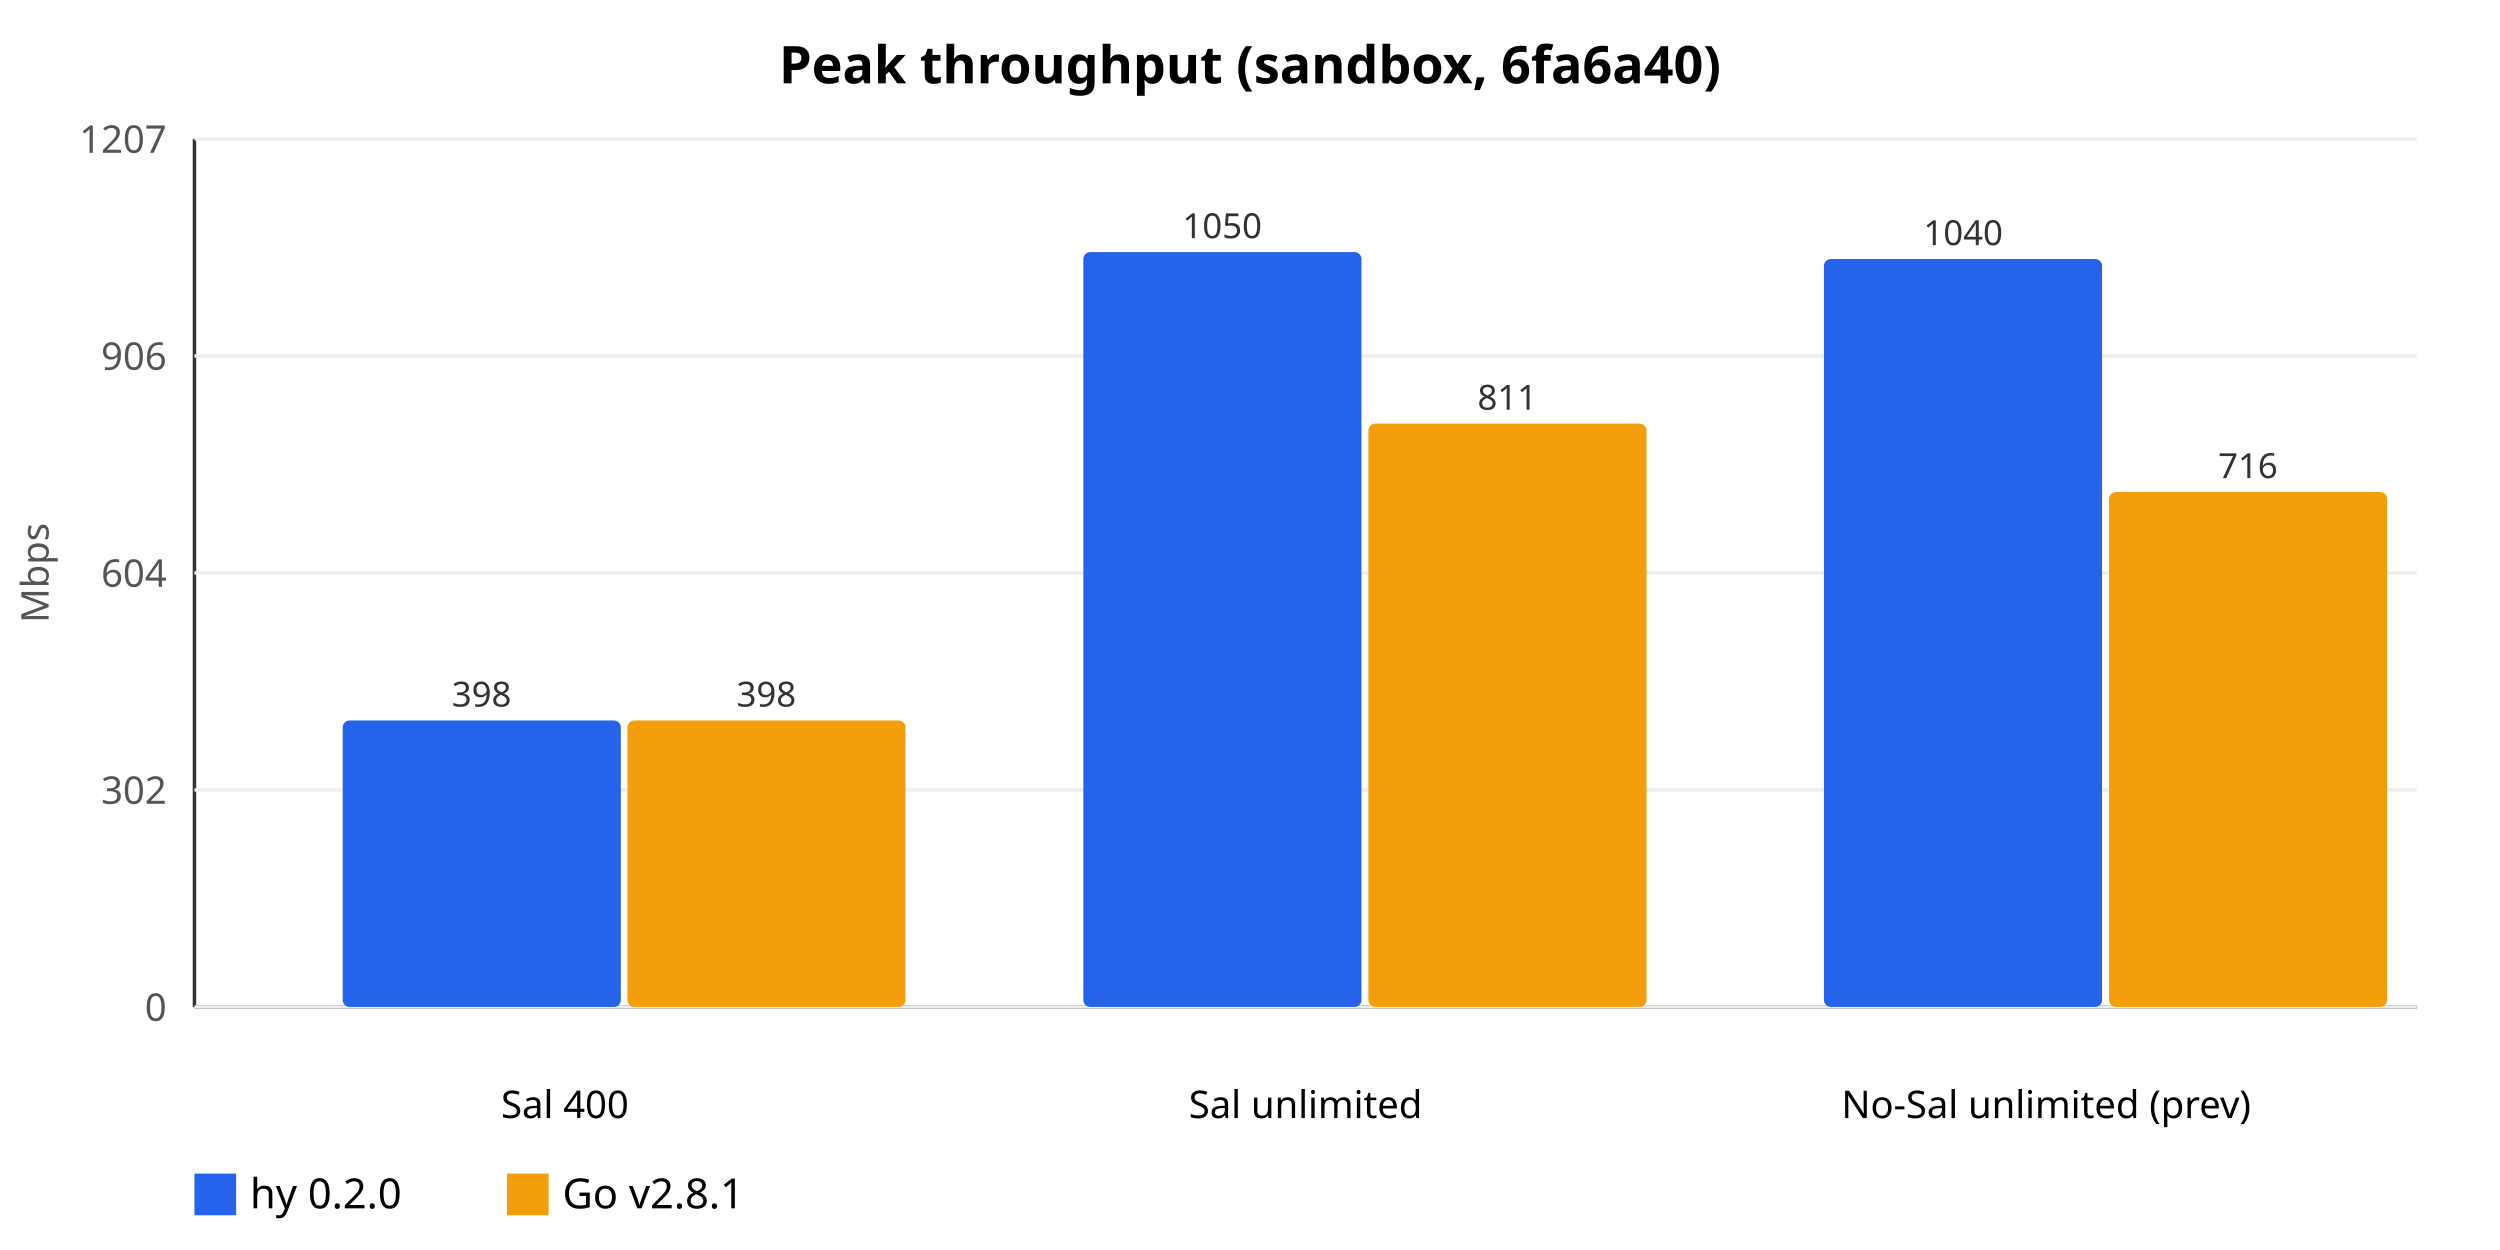
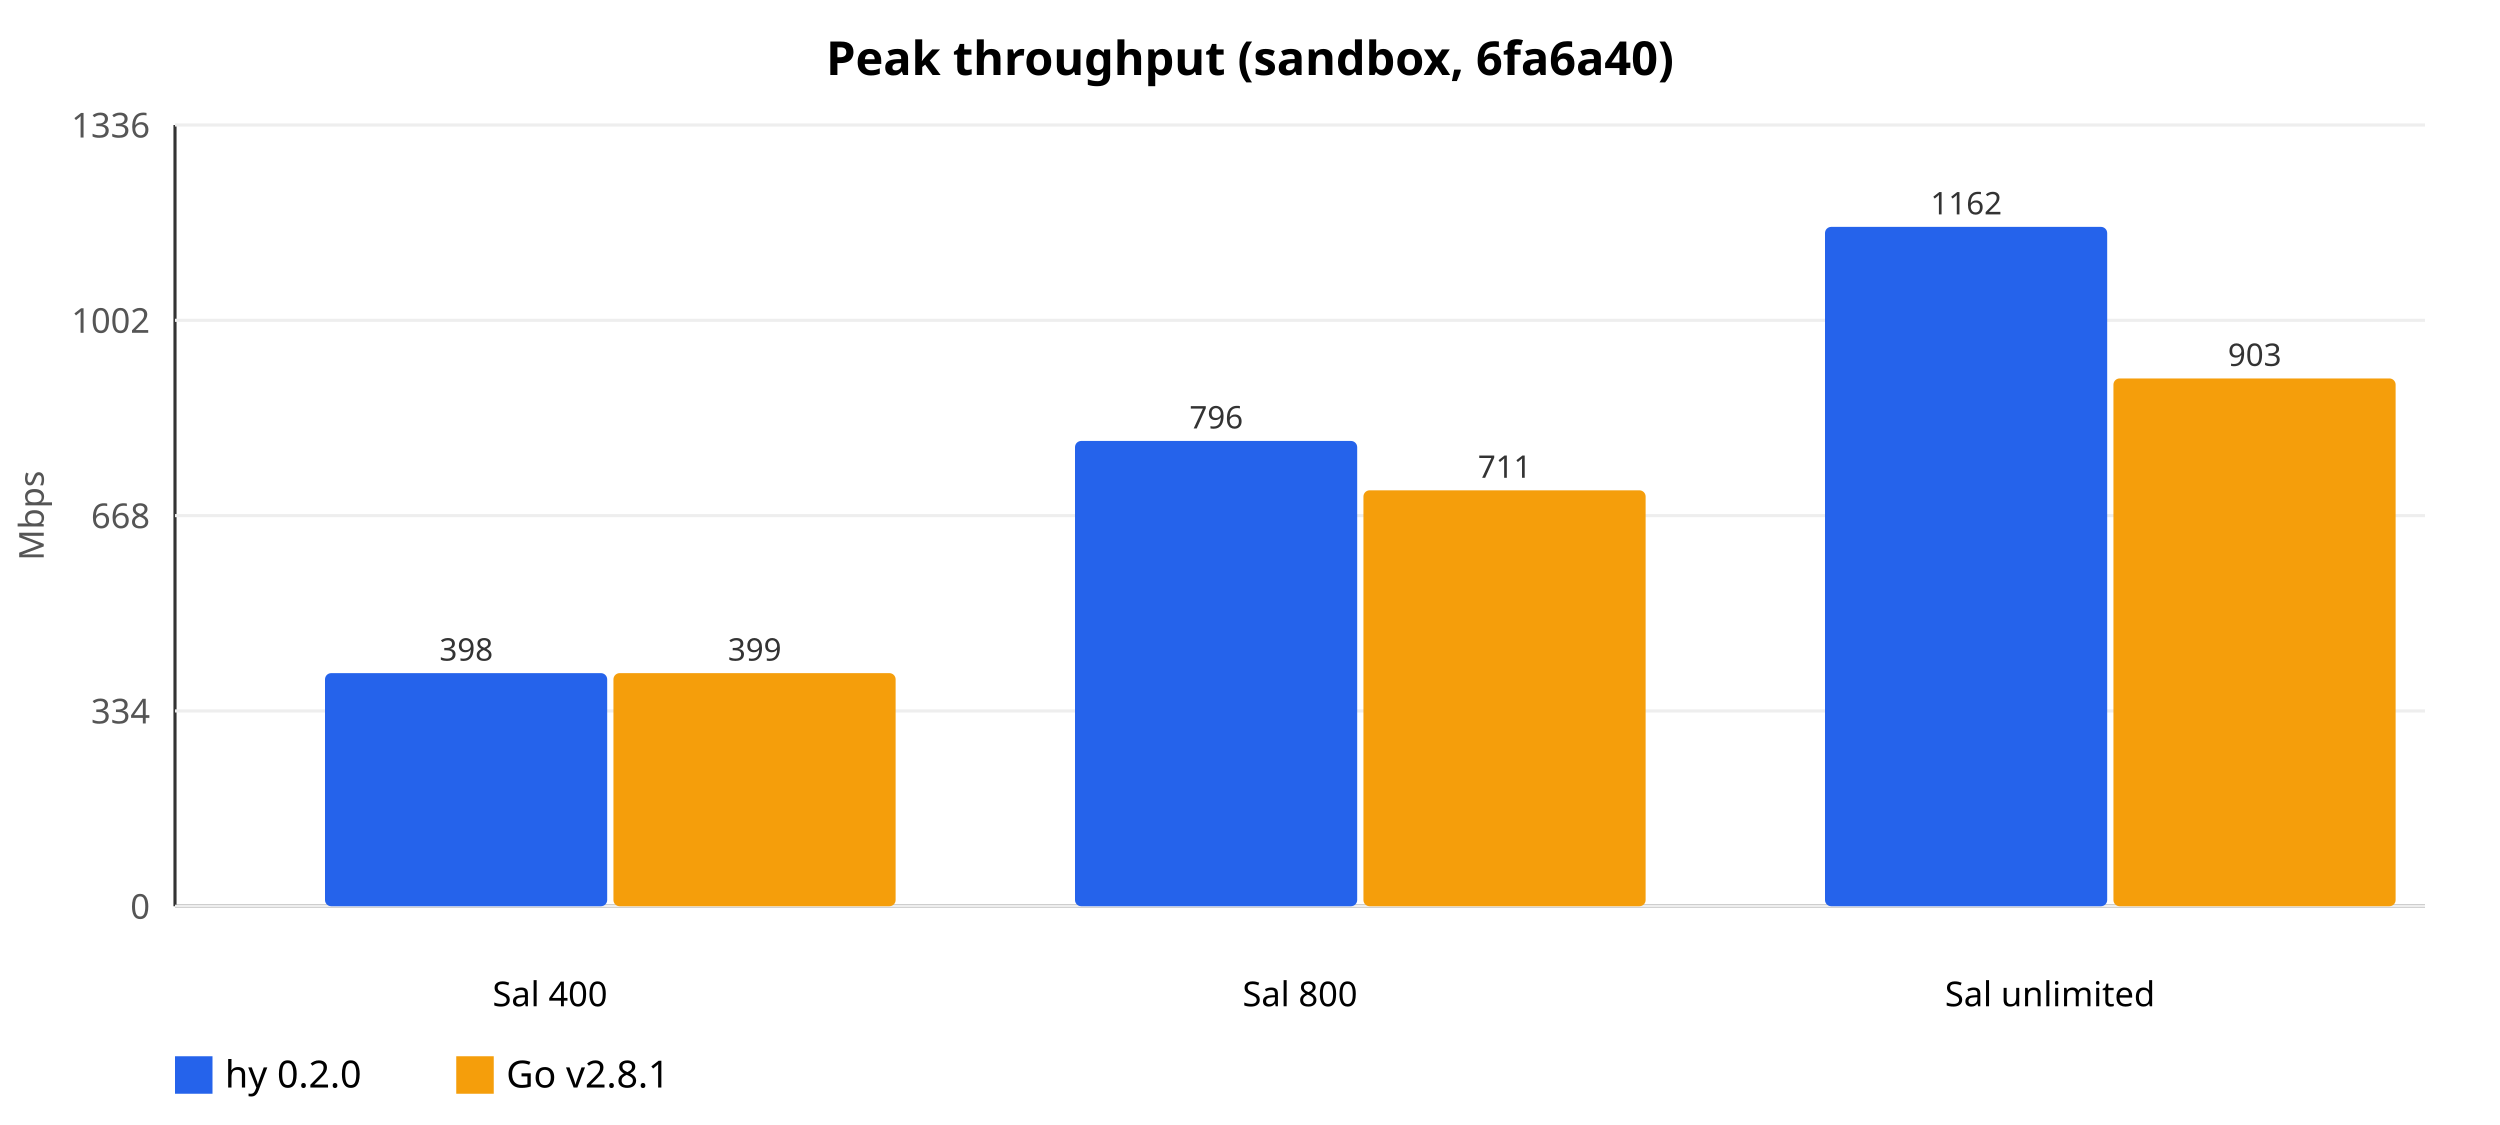
- <svg xmlns="http://www.w3.org/2000/svg" width="720" height="360" font-family="sans-serif">
+ <svg xmlns="http://www.w3.org/2000/svg" width="800" height="360" font-family="sans-serif">
  <rect width="100%" height="100%" fill="#fff" />
-   <text x="360.0" y="24" text-anchor="middle" font-size="15" font-weight="600">Peak throughput (sandbox, 6fa6a40)</text>
+   <text x="400.0" y="24" text-anchor="middle" font-size="15" font-weight="600">Peak throughput (sandbox, 6fa6a40)</text>
  <line x1="56" y1="40" x2="56" y2="290" stroke="#333" />
-   <line x1="56" y1="290" x2="696" y2="290" stroke="#333" />
-   <line x1="56" y1="290.0" x2="696" y2="290.0" stroke="#eee" />
+   <line x1="56" y1="290" x2="776" y2="290" stroke="#333" />
+   <line x1="56" y1="290.0" x2="776" y2="290.0" stroke="#eee" />
  <text x="48" y="294.0" text-anchor="end" font-size="11" fill="#555">0</text>
-   <line x1="56" y1="227.5" x2="696" y2="227.5" stroke="#eee" />
-   <text x="48" y="231.5" text-anchor="end" font-size="11" fill="#555">302</text>
-   <line x1="56" y1="165.0" x2="696" y2="165.0" stroke="#eee" />
-   <text x="48" y="169.0" text-anchor="end" font-size="11" fill="#555">604</text>
-   <line x1="56" y1="102.5" x2="696" y2="102.5" stroke="#eee" />
-   <text x="48" y="106.5" text-anchor="end" font-size="11" fill="#555">906</text>
-   <line x1="56" y1="40.0" x2="696" y2="40.0" stroke="#eee" />
-   <text x="48" y="44.0" text-anchor="end" font-size="11" fill="#555">1207</text>
+   <line x1="56" y1="227.5" x2="776" y2="227.5" stroke="#eee" />
+   <text x="48" y="231.5" text-anchor="end" font-size="11" fill="#555">334</text>
+   <line x1="56" y1="165.0" x2="776" y2="165.0" stroke="#eee" />
+   <text x="48" y="169.0" text-anchor="end" font-size="11" fill="#555">668</text>
+   <line x1="56" y1="102.5" x2="776" y2="102.5" stroke="#eee" />
+   <text x="48" y="106.5" text-anchor="end" font-size="11" fill="#555">1002</text>
+   <line x1="56" y1="40.0" x2="776" y2="40.0" stroke="#eee" />
+   <text x="48" y="44.0" text-anchor="end" font-size="11" fill="#555">1336</text>
  <text x="14" y="165.0" text-anchor="middle" font-size="11" fill="#555" transform="rotate(-90 14 165.0)">Mbps</text>
-   <rect x="98.7" y="207.5" width="80.1" height="82.5" fill="#2563eb" rx="2" />
-   <text x="138.7" y="203.5" text-anchor="middle" font-size="10" fill="#333">398</text>
-   <rect x="312.0" y="72.6" width="80.1" height="217.4" fill="#2563eb" rx="2" />
-   <text x="352.0" y="68.6" text-anchor="middle" font-size="10" fill="#333">1050</text>
-   <rect x="525.3" y="74.6" width="80.1" height="215.4" fill="#2563eb" rx="2" />
-   <text x="565.4" y="70.6" text-anchor="middle" font-size="10" fill="#333">1040</text>
-   <rect x="180.7" y="207.5" width="80.1" height="82.5" fill="#f59e0b" rx="2" />
-   <text x="220.7" y="203.5" text-anchor="middle" font-size="10" fill="#333">398</text>
-   <rect x="394.1" y="122.0" width="80.1" height="168.0" fill="#f59e0b" rx="2" />
-   <text x="434.1" y="118.0" text-anchor="middle" font-size="10" fill="#333">811</text>
-   <rect x="607.4" y="141.7" width="80.1" height="148.3" fill="#f59e0b" rx="2" />
-   <text x="647.4" y="137.7" text-anchor="middle" font-size="10" fill="#333">716</text>
-   <text x="162.7" y="322" text-anchor="middle" font-size="11">Sal 400</text>
-   <text x="376.0" y="322" text-anchor="middle" font-size="11">Sal unlimited</text>
-   <text x="589.3" y="322" text-anchor="middle" font-size="11">No-Sal unlimited (prev)</text>
+   <rect x="104.0" y="215.4" width="90.3" height="74.6" fill="#2563eb" rx="2" />
+   <text x="149.2" y="211.4" text-anchor="middle" font-size="10" fill="#333">398</text>
+   <rect x="344.0" y="141.1" width="90.3" height="148.9" fill="#2563eb" rx="2" />
+   <text x="389.2" y="137.1" text-anchor="middle" font-size="10" fill="#333">796</text>
+   <rect x="584.0" y="72.6" width="90.3" height="217.4" fill="#2563eb" rx="2" />
+   <text x="629.2" y="68.6" text-anchor="middle" font-size="10" fill="#333">1162</text>
+   <rect x="196.3" y="215.4" width="90.3" height="74.6" fill="#f59e0b" rx="2" />
+   <text x="241.5" y="211.4" text-anchor="middle" font-size="10" fill="#333">399</text>
+   <rect x="436.3" y="156.9" width="90.3" height="133.1" fill="#f59e0b" rx="2" />
+   <text x="481.5" y="152.9" text-anchor="middle" font-size="10" fill="#333">711</text>
+   <rect x="676.3" y="121.1" width="90.3" height="168.9" fill="#f59e0b" rx="2" />
+   <text x="721.5" y="117.1" text-anchor="middle" font-size="10" fill="#333">903</text>
+   <text x="176.0" y="322" text-anchor="middle" font-size="11">Sal 400</text>
+   <text x="416.0" y="322" text-anchor="middle" font-size="11">Sal 800</text>
+   <text x="656.0" y="322" text-anchor="middle" font-size="11">Sal unlimited</text>
  <rect x="56" y="338" width="12" height="12" fill="#2563eb" />
  <text x="72" y="348" font-size="12">hy 0.2.0</text>
  <rect x="146" y="338" width="12" height="12" fill="#f59e0b" />
  <text x="162" y="348" font-size="12">Go v2.8.1</text>
</svg>
